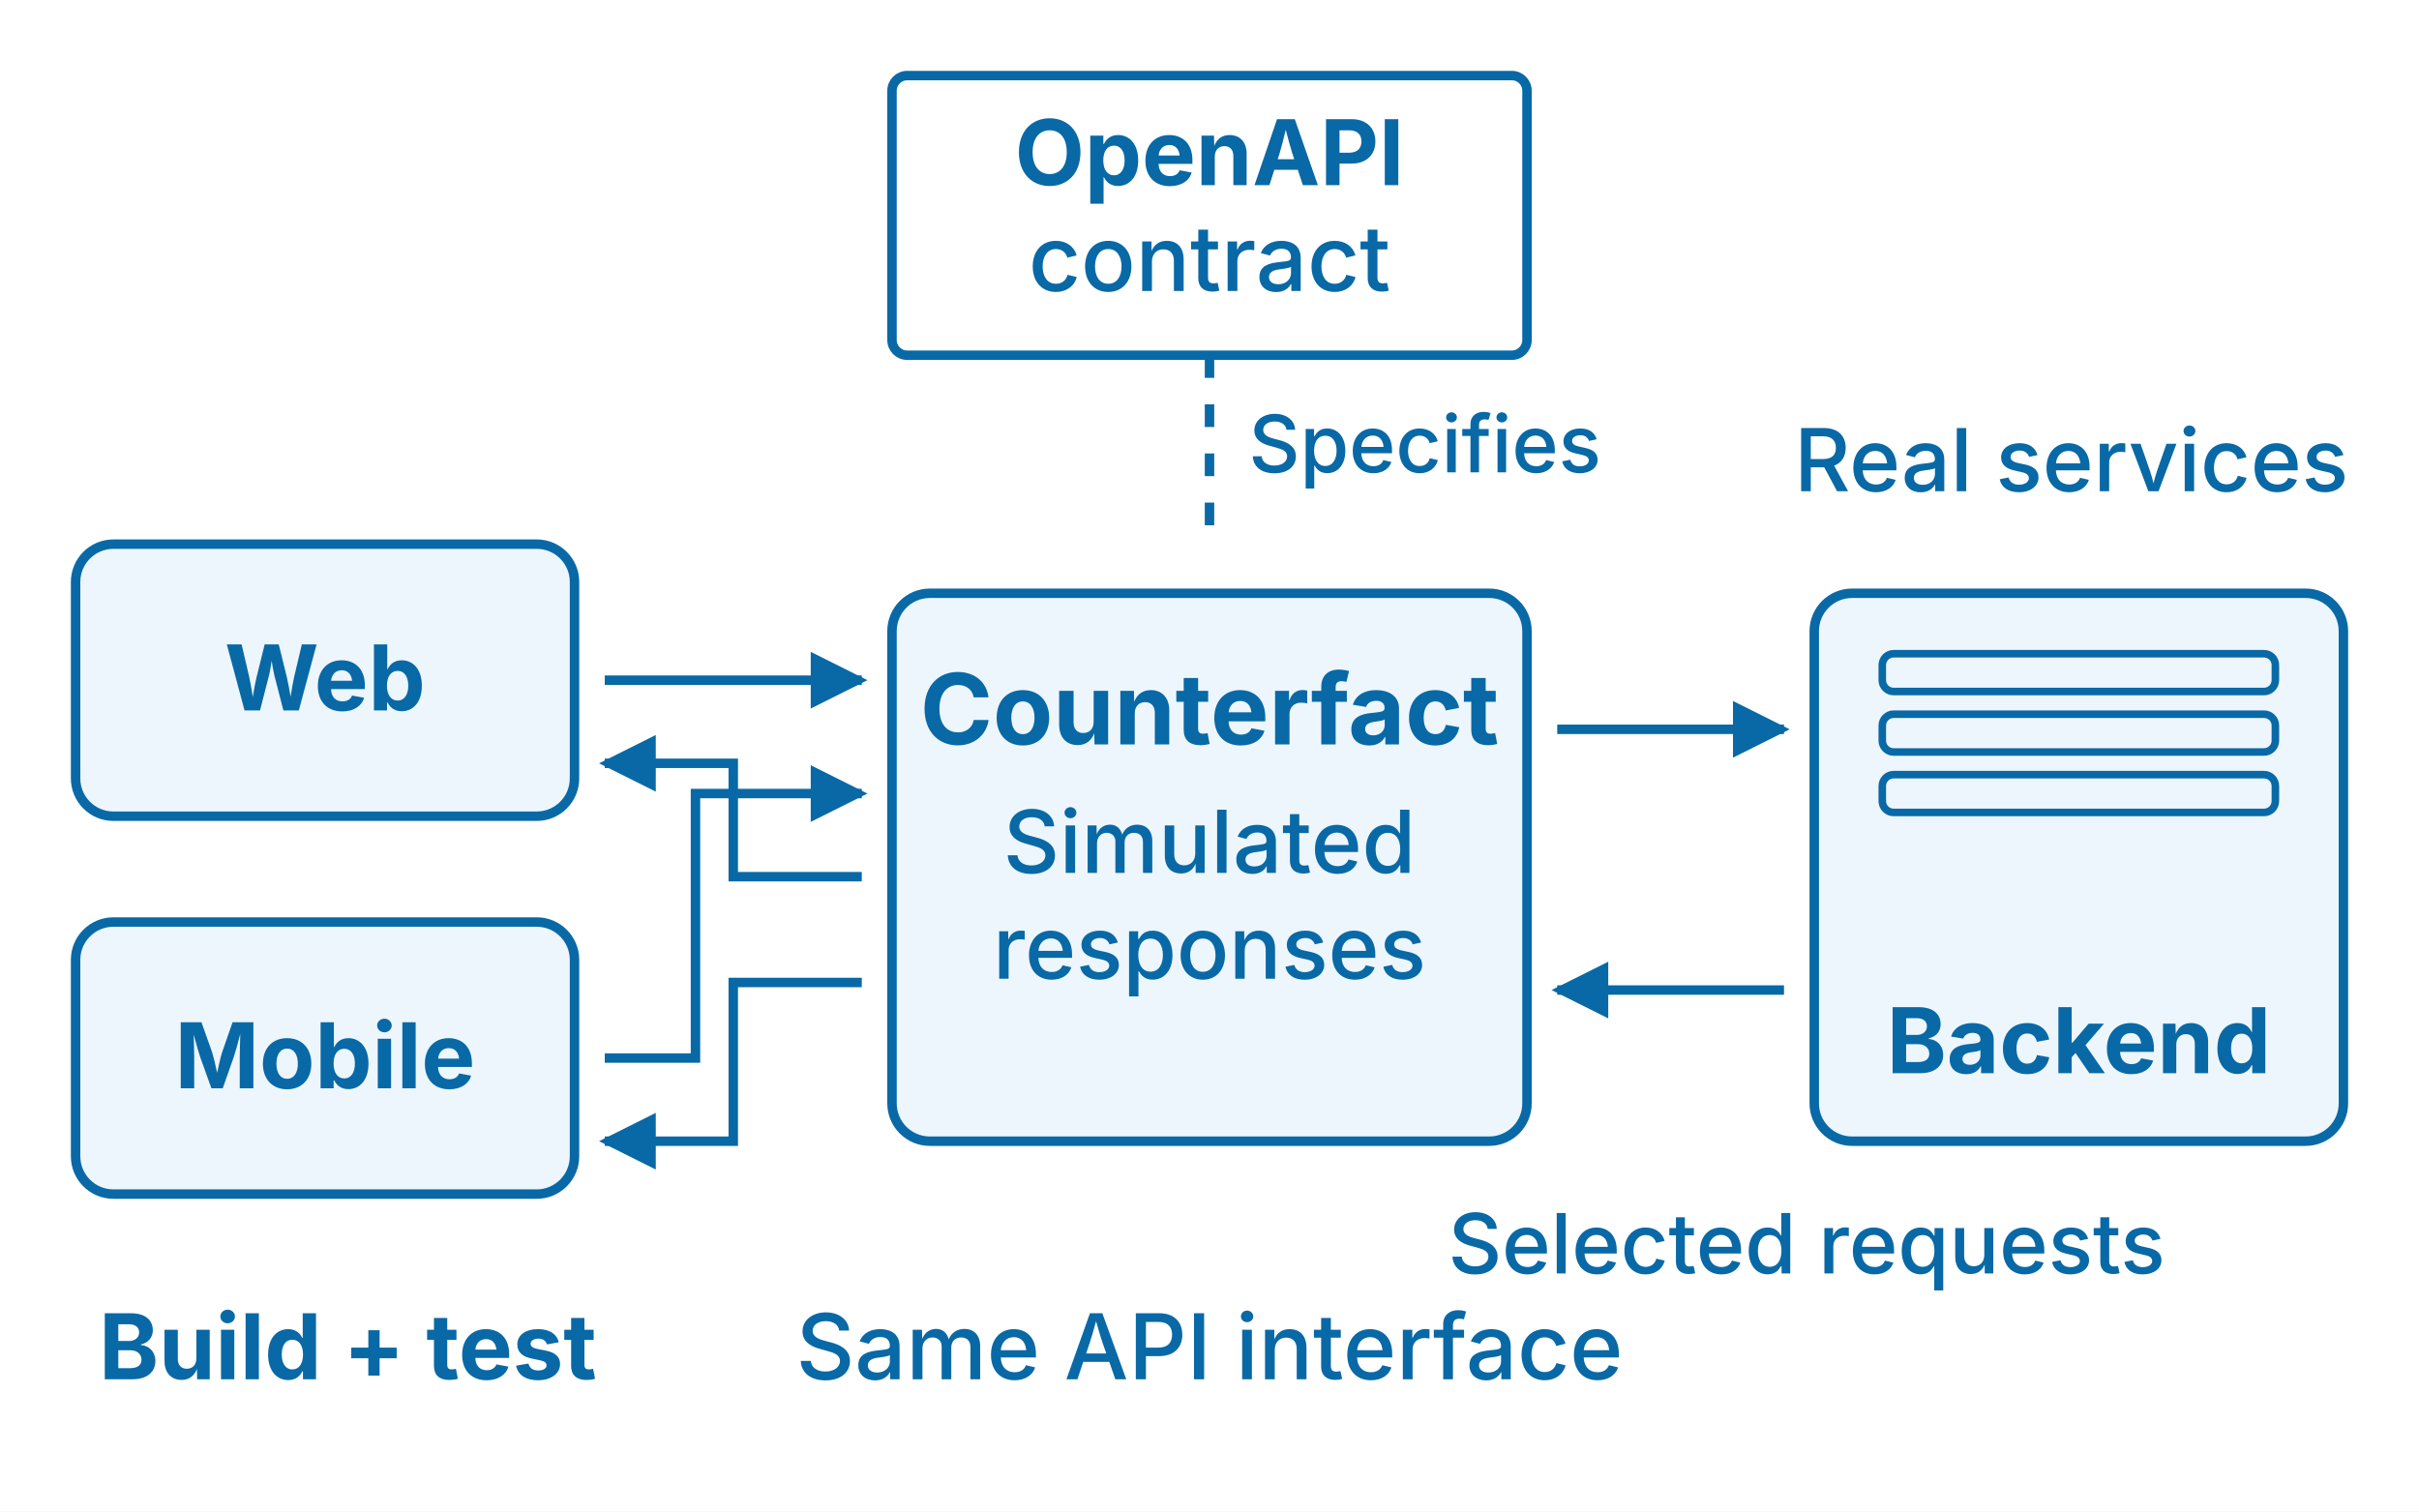
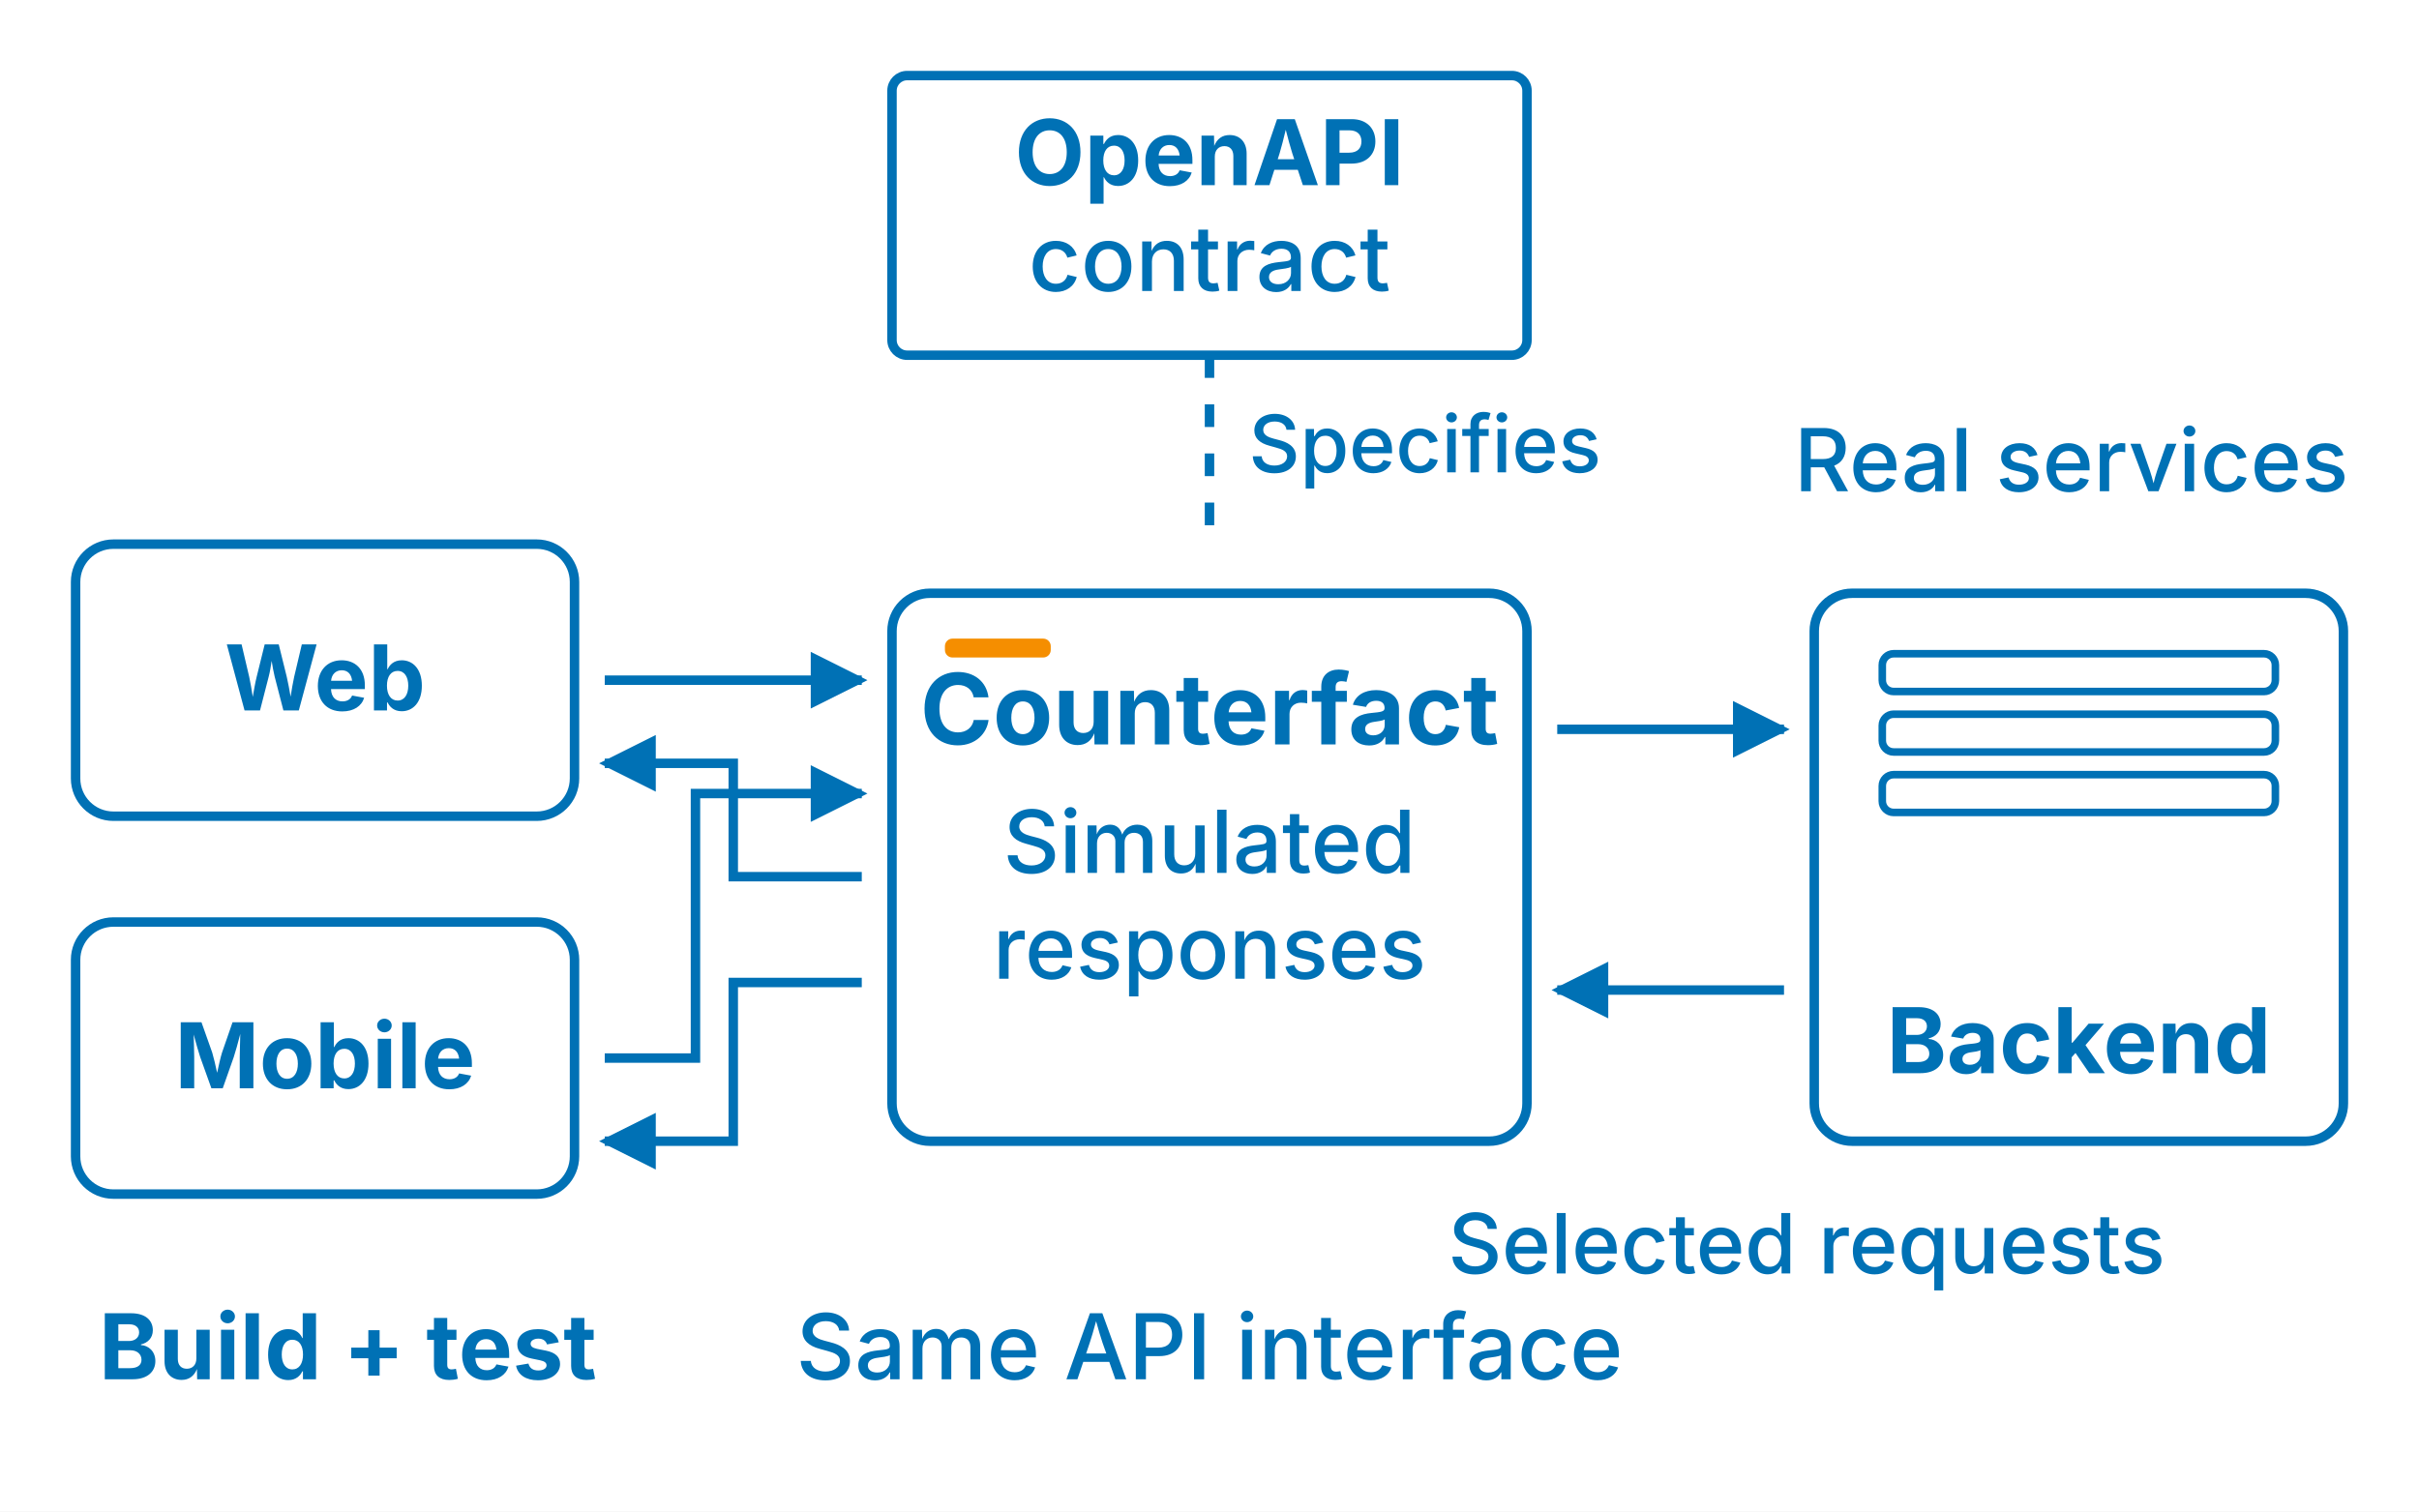
<svg xmlns="http://www.w3.org/2000/svg" width="640" height="400" viewBox="0 0 640 400" role="img" aria-labelledby="title desc">
  <defs>
    <marker id="blue" viewBox="0 0 10 10" refX="9" refY="5" markerWidth="6" markerHeight="6" orient="auto-start-reverse">
-       <path d="M0 0 10 5 0 10z" fill="#0869a6" />
+       <path d="M0 0 10 5 0 10z" fill="#0071b5" />
    </marker>
    <marker id="grey" viewBox="0 0 10 10" refX="9" refY="5" markerWidth="6" markerHeight="6" orient="auto-start-reverse">
      <path d="M0 0 10 5 0 10z" fill="#66727e" />
    </marker>
  </defs>
  <rect width="640" height="400" fill="#fff" />
  <g font-family="system-ui, -apple-system, Segoe UI, sans-serif">
-     <rect x="20" y="144" width="132" height="72" rx="10" fill="#edf6fc" stroke="#0869a6" stroke-width="2.5" />
-     <text x="86.0" y="188.0" text-anchor="middle" fill="#0869a6" font-size="24" font-weight="650">
+     <rect x="20" y="144" width="132" height="72" rx="10" fill="#ffffff" stroke="#0071b5" stroke-width="2.5" />
+     <text x="86.0" y="188.0" text-anchor="middle" fill="#0071b5" font-size="24" font-weight="650">
      Web
    </text>
-     <rect x="20" y="244" width="132" height="72" rx="10" fill="#edf6fc" stroke="#0869a6" stroke-width="2.5" />
-     <text x="86.0" y="288.0" text-anchor="middle" fill="#0869a6" font-size="24" font-weight="650">
+     <rect x="20" y="244" width="132" height="72" rx="10" fill="#ffffff" stroke="#0071b5" stroke-width="2.5" />
+     <text x="86.0" y="288.0" text-anchor="middle" fill="#0071b5" font-size="24" font-weight="650">
      Mobile
    </text>
-     <rect x="236" y="20" width="168" height="74" rx="4" fill="#fff" stroke="#0869a6" stroke-width="2.5" />
-     <text x="320.0" y="49" text-anchor="middle" fill="#0869a6" font-size="24" font-weight="650">
+     <rect x="236" y="20" width="168" height="74" rx="4" fill="#fff" stroke="#0071b5" stroke-width="2.5" />
+     <text x="320.0" y="49" text-anchor="middle" fill="#0071b5" font-size="24" font-weight="650">
      OpenAPI
    </text>
-     <text x="320.0" y="77" text-anchor="middle" fill="#0869a6" font-size="24" font-weight="500">
+     <text x="320.0" y="77" text-anchor="middle" fill="#0071b5" font-size="24" font-weight="500">
      contract
    </text>
-     <path d="M320 94 V144" fill="none" stroke="#0869a6" stroke-width="2.5" stroke-dasharray="6 7" />
-     <text x="377" y="125" text-anchor="middle" fill="#0869a6" font-size="21" font-weight="500">
+     <path d="M320 94 V144" fill="none" stroke="#0071b5" stroke-width="2.5" stroke-dasharray="6 7" />
+     <text x="377" y="125" text-anchor="middle" fill="#0071b5" font-size="21" font-weight="500">
      Specifies
    </text>
-     <rect x="236" y="157" width="168" height="145" rx="10" fill="#edf6fc" stroke="#0869a6" stroke-width="2.5" />
-     <text x="320.0" y="197" text-anchor="middle" fill="#0869a6" font-size="26" font-weight="700">
+     <rect x="236" y="157" width="168" height="145" rx="10" fill="#ffffff" stroke="#0071b5" stroke-width="2.5" />
+     <rect x="250" y="169" width="28" height="5" rx="2" fill="#f58e00" />
+     <text x="320.0" y="197" text-anchor="middle" fill="#0071b5" font-size="26" font-weight="700">
      Counterfact
    </text>
-     <text x="320.0" y="231" text-anchor="middle" fill="#0869a6" font-size="23" font-weight="500">
+     <text x="320.0" y="231" text-anchor="middle" fill="#0071b5" font-size="23" font-weight="500">
      Simulated
    </text>
-     <text x="320.0" y="259" text-anchor="middle" fill="#0869a6" font-size="23" font-weight="500">
+     <text x="320.0" y="259" text-anchor="middle" fill="#0071b5" font-size="23" font-weight="500">
      responses
    </text>
-     <path d="M160 180 H228" fill="none" stroke="#0869a6" stroke-width="2.5" marker-end="url(#blue)" />
-     <path d="M160 280 H184 V210 H228" fill="none" stroke="#0869a6" stroke-width="2.5" marker-end="url(#blue)" />
-     <path d="M228 260 H194 V302 H160" fill="none" stroke="#0869a6" stroke-width="2.5" marker-end="url(#blue)" />
-     <path d="M228 232 H194 V202 H160" fill="none" stroke="#0869a6" stroke-width="2.5" marker-end="url(#blue)" />
-     <text x="92" y="365" text-anchor="middle" fill="#0869a6" font-size="24" font-weight="650">
+     <path d="M160 180 H228" fill="none" stroke="#0071b5" stroke-width="2.5" marker-end="url(#blue)" />
+     <path d="M160 280 H184 V210 H228" fill="none" stroke="#0071b5" stroke-width="2.5" marker-end="url(#blue)" />
+     <path d="M228 260 H194 V302 H160" fill="none" stroke="#0071b5" stroke-width="2.5" marker-end="url(#blue)" />
+     <path d="M228 232 H194 V202 H160" fill="none" stroke="#0071b5" stroke-width="2.5" marker-end="url(#blue)" />
+     <text x="92" y="365" text-anchor="middle" fill="#0071b5" font-size="24" font-weight="650">
      Build + test
    </text>
-     <rect x="480" y="157" width="140" height="145" rx="10" fill="#edf6fc" stroke="#0869a6" stroke-width="2.5" />
-     <rect x="498" y="173" width="104" height="10" rx="3" fill="none" stroke="#0869a6" stroke-width="2" />
-     <rect x="498" y="189" width="104" height="10" rx="3" fill="none" stroke="#0869a6" stroke-width="2" />
-     <rect x="498" y="205" width="104" height="10" rx="3" fill="none" stroke="#0869a6" stroke-width="2" />
-     <text x="550.0" y="284" text-anchor="middle" fill="#0869a6" font-size="24" font-weight="650">
+     <rect x="480" y="157" width="140" height="145" rx="10" fill="#ffffff" stroke="#0071b5" stroke-width="2.5" />
+     <rect x="498" y="173" width="104" height="10" rx="3" fill="none" stroke="#0071b5" stroke-width="2" />
+     <rect x="498" y="189" width="104" height="10" rx="3" fill="none" stroke="#0071b5" stroke-width="2" />
+     <rect x="498" y="205" width="104" height="10" rx="3" fill="none" stroke="#0071b5" stroke-width="2" />
+     <text x="550.0" y="284" text-anchor="middle" fill="#0071b5" font-size="24" font-weight="650">
      Backend
    </text>
-     <text x="548" y="130" text-anchor="middle" fill="#0869a6" font-size="23" font-weight="500">
+     <text x="548" y="130" text-anchor="middle" fill="#0071b5" font-size="23" font-weight="500">
      Real services
    </text>
-     <path d="M412 193 H472" fill="none" stroke="#0869a6" stroke-width="2.5" marker-end="url(#blue)" />
-     <path d="M472 262 H412" fill="none" stroke="#0869a6" stroke-width="2.5" marker-end="url(#blue)" />
-     <text x="478" y="337" text-anchor="middle" fill="#0869a6" font-size="22" font-weight="500">
+     <path d="M412 193 H472" fill="none" stroke="#0071b5" stroke-width="2.5" marker-end="url(#blue)" />
+     <path d="M472 262 H412" fill="none" stroke="#0071b5" stroke-width="2.5" marker-end="url(#blue)" />
+     <text x="478" y="337" text-anchor="middle" fill="#0071b5" font-size="22" font-weight="500">
      Selected requests
    </text>
-     <text x="320" y="365" text-anchor="middle" fill="#0869a6" font-size="24" font-weight="500">
+     <text x="320" y="365" text-anchor="middle" fill="#0071b5" font-size="24" font-weight="500">
      Same API interface
    </text>
  </g>
</svg>
